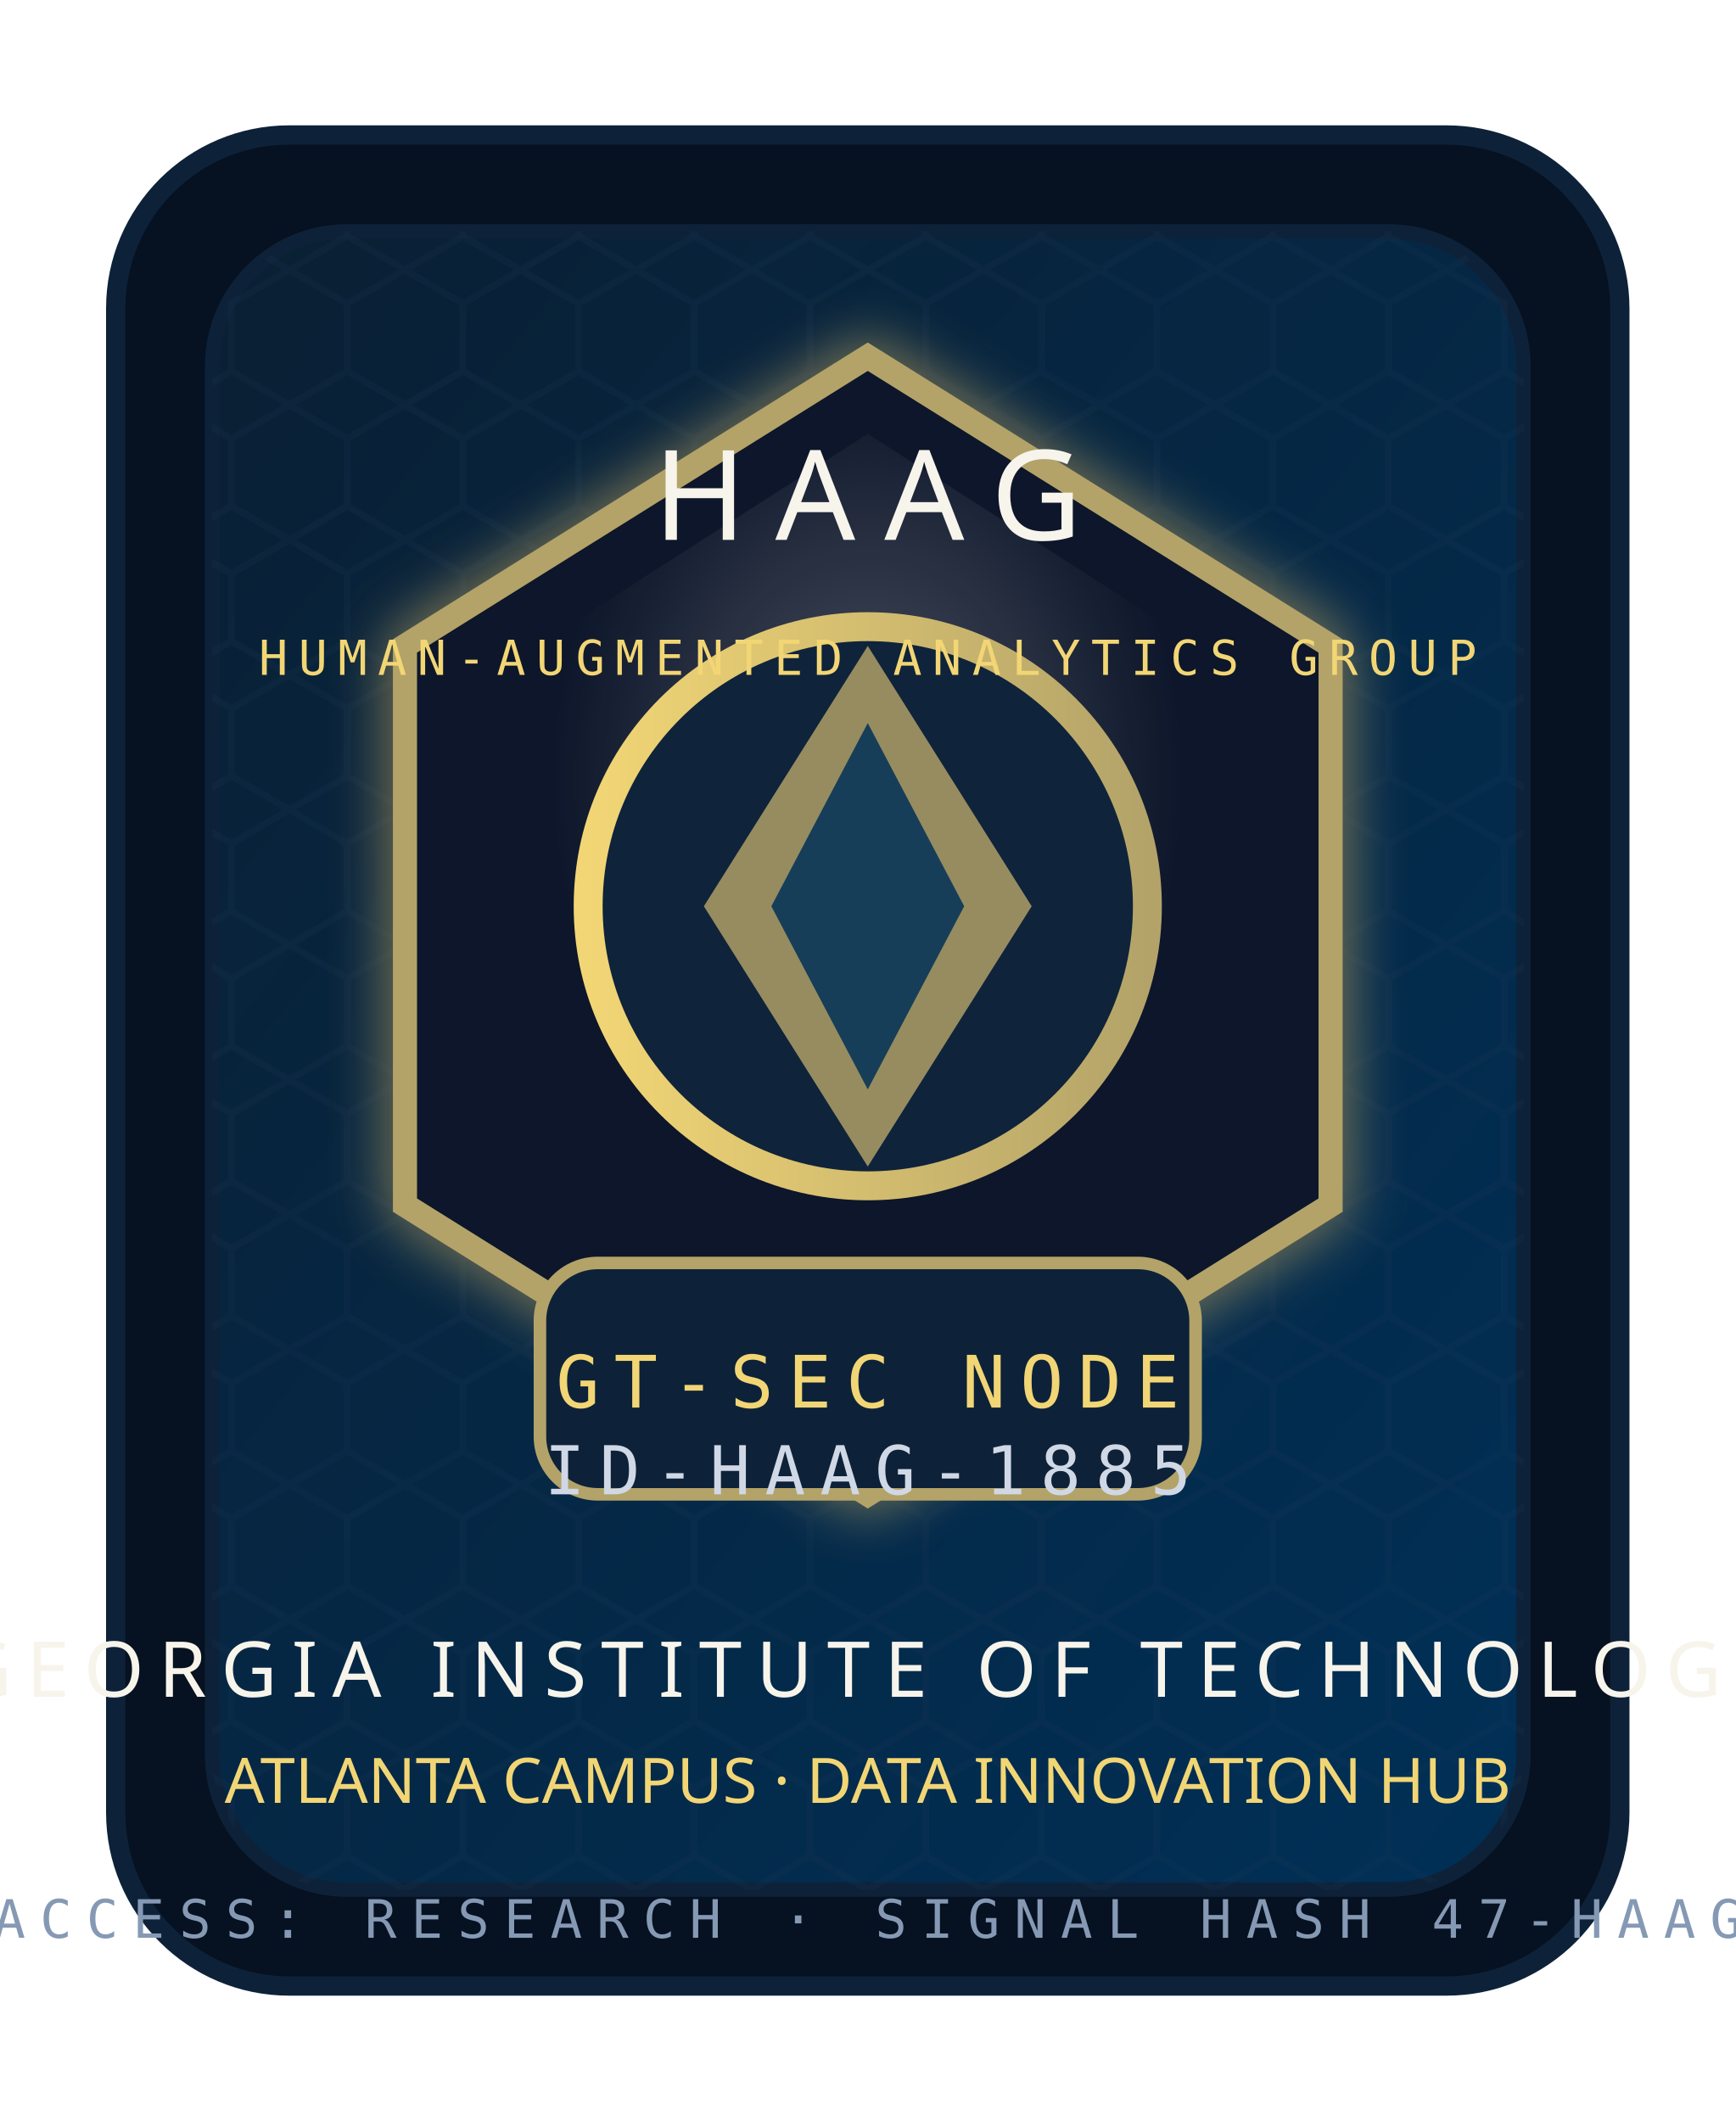
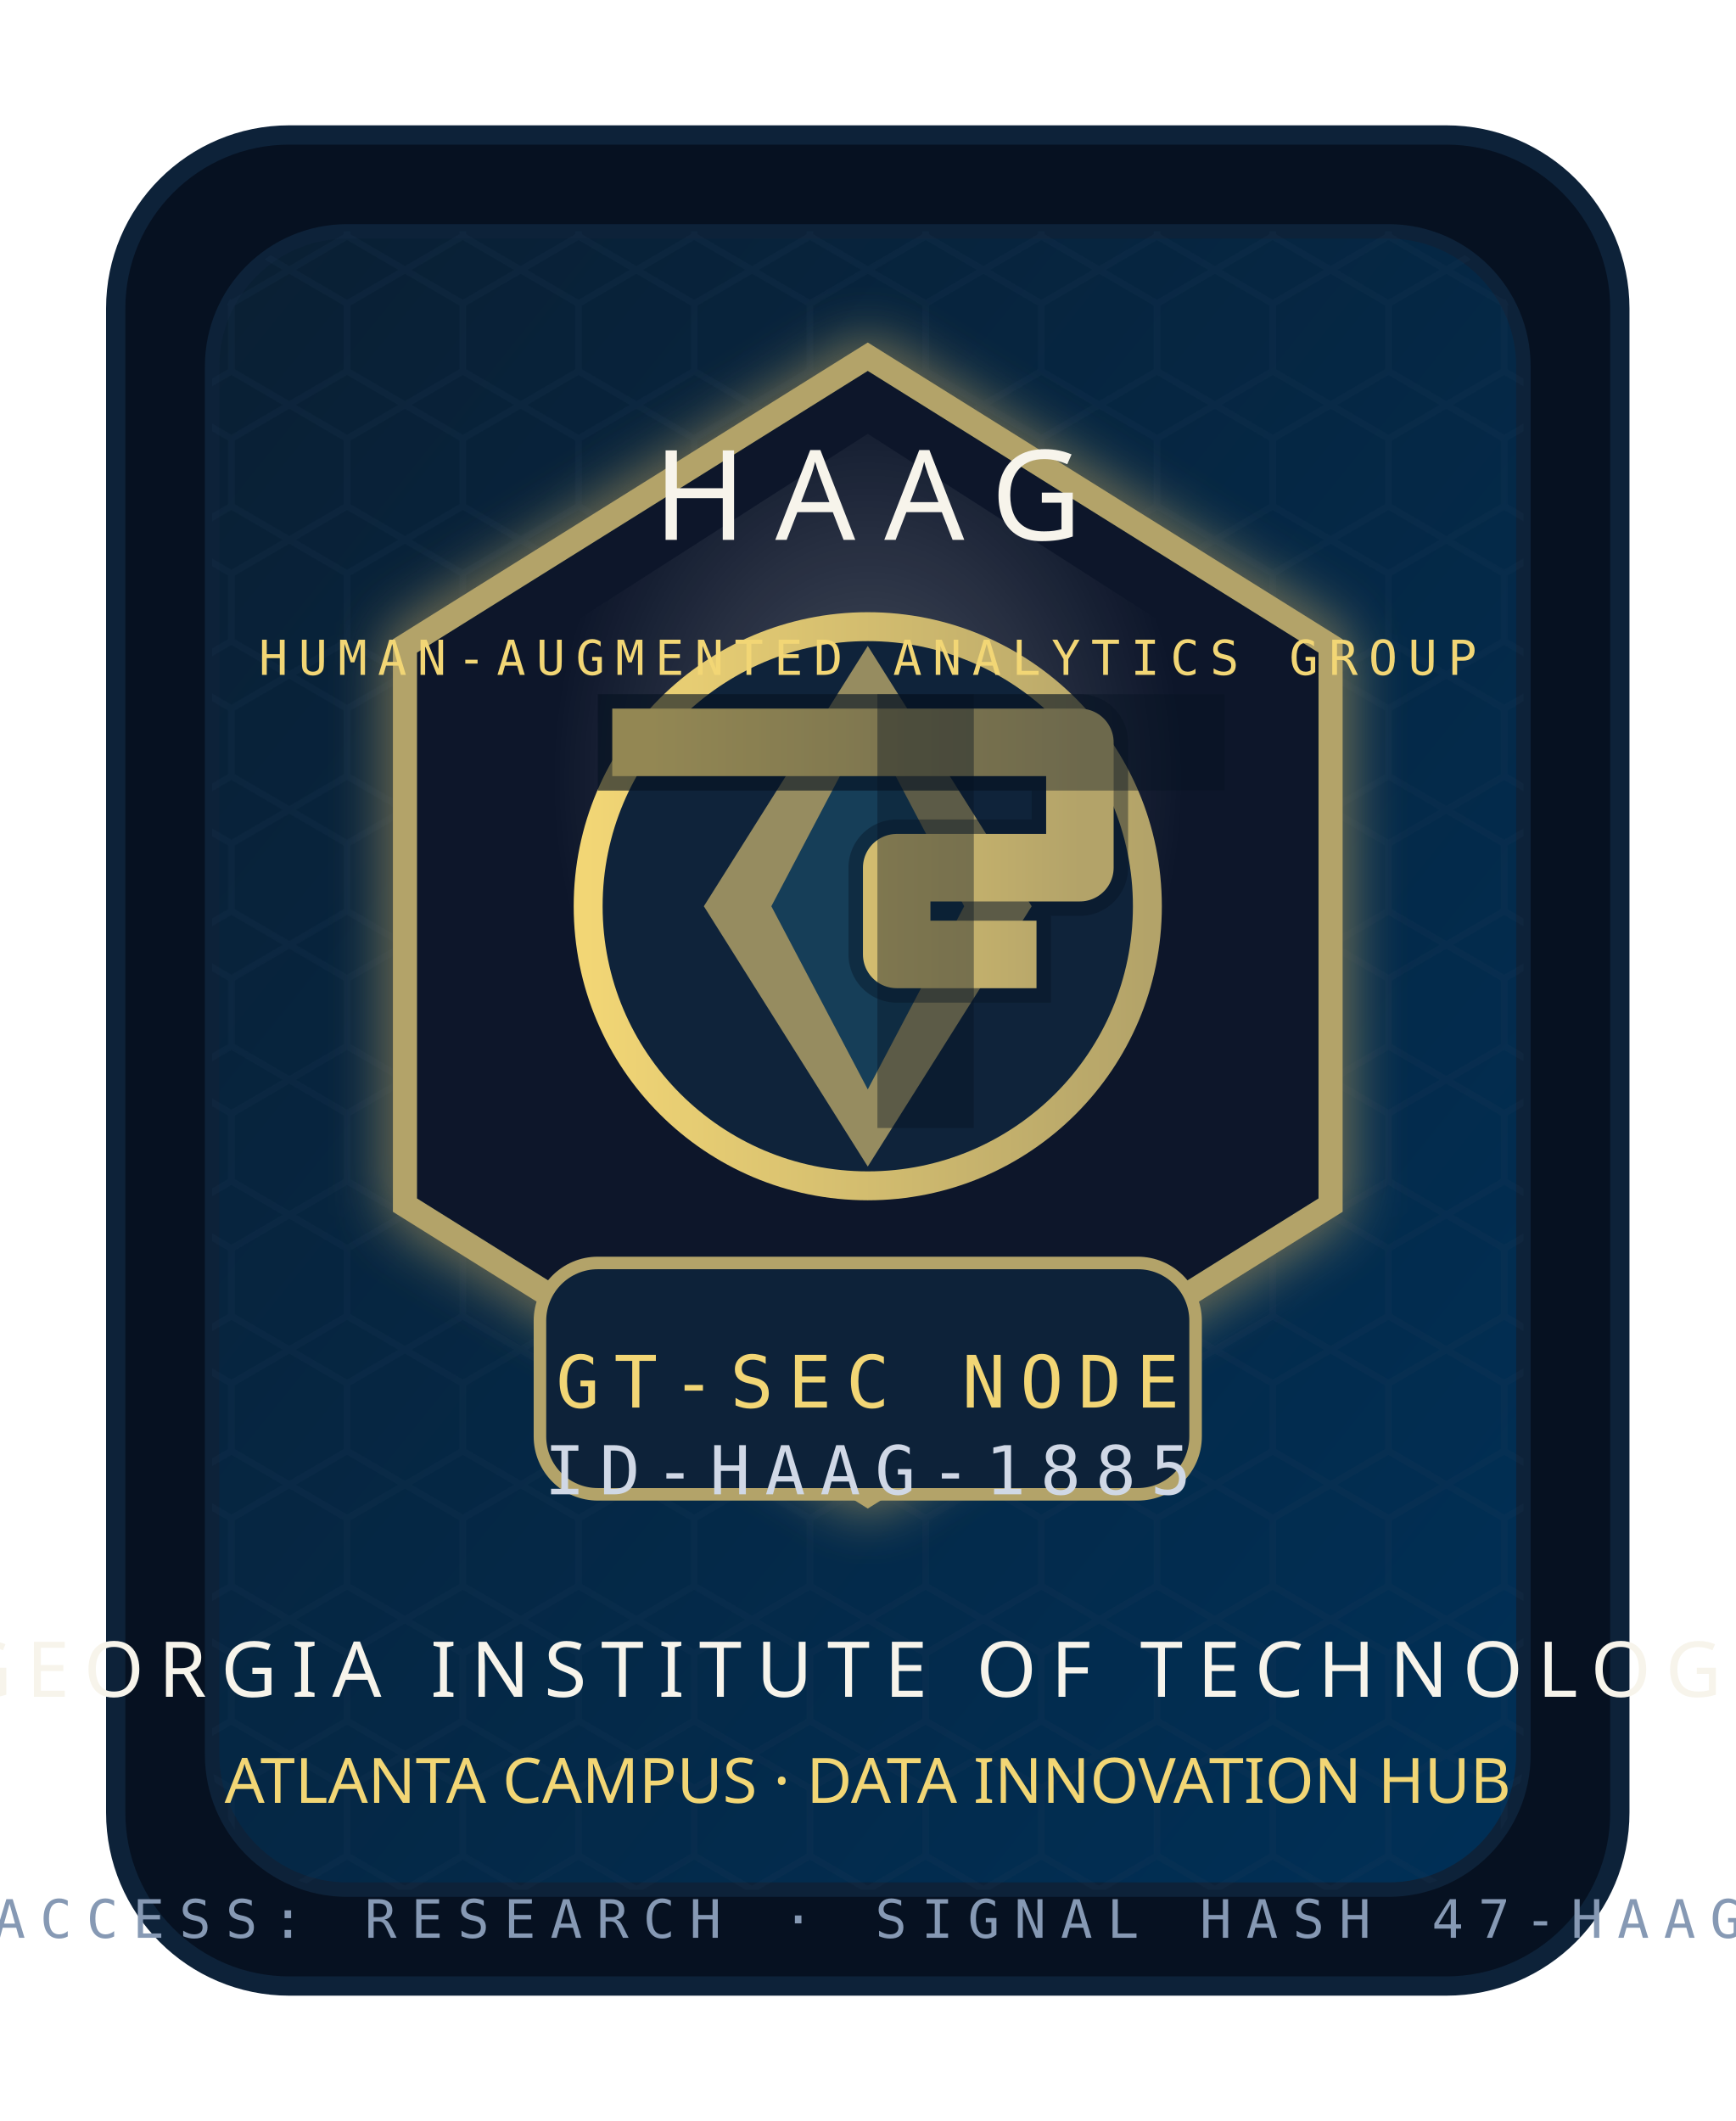
<svg xmlns="http://www.w3.org/2000/svg" width="360" height="440" viewBox="0 0 360 440">
  <defs>
    <linearGradient id="gtNavy" x1="0%" y1="0%" x2="100%" y2="100%">
      <stop offset="0%" stop-color="#0a1f33" />
      <stop offset="100%" stop-color="#003057" />
    </linearGradient>
    <linearGradient id="gtGold" x1="0%" y1="0%" x2="100%" y2="0%">
      <stop offset="0%" stop-color="#f2d675" />
      <stop offset="100%" stop-color="#b3a369" />
    </linearGradient>
    <radialGradient id="spotlight" cx="50%" cy="35%" r="60%">
      <stop offset="0%" stop-color="#ffffff" stop-opacity="0.25" />
      <stop offset="70%" stop-color="#ffffff" stop-opacity="0" />
    </radialGradient>
    <pattern id="hexPattern" width="24" height="28" patternUnits="userSpaceOnUse" patternTransform="scale(1)">
      <path d="M12 0 L24 7 L24 21 L12 28 L0 21 L0 7 Z" fill="none" stroke="#1f3b58" stroke-width="1.4" opacity="0.35" />
    </pattern>
    <filter id="softGlow" x="-20%" y="-20%" width="140%" height="140%">
      <feGaussianBlur stdDeviation="6" result="blur" />
      <feMerge>
        <feMergeNode in="blur" />
        <feMergeNode in="SourceGraphic" />
      </feMerge>
    </filter>
    <style>
      .mono { font-family: 'Fira Code', 'Source Code Pro', monospace; letter-spacing: 3px; }
      .sans { font-family: 'Montserrat', 'Segoe UI', sans-serif; }
    </style>
  </defs>
  <rect x="24" y="28" width="312" height="384" rx="36" fill="#061121" stroke="#0d2239" stroke-width="4" />
  <rect x="44" y="48" width="272" height="344" rx="28" fill="url(#gtNavy)" stroke="#0d2239" stroke-width="3" />
  <rect x="44" y="48" width="272" height="344" rx="28" fill="url(#hexPattern)" opacity="0.45" />
  <path d="M180 74 L276 134 L276 250 L180 310 L84 250 L84 134 Z" fill="#09172a" stroke="#b3a369" stroke-width="5" filter="url(#softGlow)" />
  <path d="M180 90 L258 140 L258 244 L180 294 L102 244 L102 140 Z" fill="url(#spotlight)" />
  <circle cx="180" cy="188" r="58" fill="#0f233a" stroke="url(#gtGold)" stroke-width="6" />
  <path d="M180 134 L214 188 L180 242 L146 188 Z" fill="#b3a369" opacity="0.82" />
  <path d="M180 150 L200 188 L180 226 L160 188 Z" fill="#003057" opacity="0.85" />
+   <g transform="translate(180 188)">
+     <path d="M -46 -34 H 44 V -8 H 6 V 10 H 28" fill="none" stroke="#061121" stroke-width="20" stroke-linejoin="round" stroke-linecap="square" opacity="0.4" />
+     <path d="M -46 -34 H 44 V -8 H 6 V 10 H 28" fill="none" stroke="url(#gtGold)" stroke-width="14" stroke-linejoin="round" stroke-linecap="square" />
+     <path d="M 12 -34 V 36" fill="none" stroke="#061121" stroke-width="20" stroke-linecap="square" opacity="0.4" />
+     <path d="M 12 -34 V 36" fill="none" stroke="url(#gtGold)" stroke-width="14" stroke-linecap="square" />
+     <path d="M -46 -34 H 64" fill="none" stroke="#061121" stroke-width="20" stroke-linecap="square" opacity="0.4" />
+     <path d="M -46 -34 H 64" fill="none" stroke="url(#gtGold)" stroke-width="14" stroke-linecap="square" />
+   </g>
  <text class="sans" x="50%" y="112" font-size="26" text-anchor="middle" fill="#f7f4eb" letter-spacing="6">HAAG</text>
  <text class="mono" x="50%" y="140" font-size="10" text-anchor="middle" fill="#f2d675" style="letter-spacing:2.2px">HUMAN-AUGMENTED ANALYTICS GROUP</text>
  <g>
    <rect x="112" y="262" width="136" height="48" rx="12" fill="#0d2239" stroke="#b3a369" stroke-width="2.6" />
    <text class="mono" x="50%" y="292" font-size="15" text-anchor="middle" fill="#f2d675">GT-SEC NODE</text>
    <text class="mono" x="50%" y="310" font-size="14" text-anchor="middle" fill="#d0d8e6">ID-HAAG-1885</text>
  </g>
  <text class="sans" x="50%" y="352" font-size="16" text-anchor="middle" fill="#f7f4eb" letter-spacing="3">GEORGIA INSTITUTE OF TECHNOLOGY</text>
  <text class="sans" x="50%" y="374" font-size="13" text-anchor="middle" fill="#f2d675">ATLANTA CAMPUS · DATA INNOVATION HUB</text>
  <text class="mono" x="50%" y="402" font-size="11" text-anchor="middle" fill="#8699b4">ACCESS: RESEARCH · SIGNAL HASH 47-HAAG</text>
</svg>
